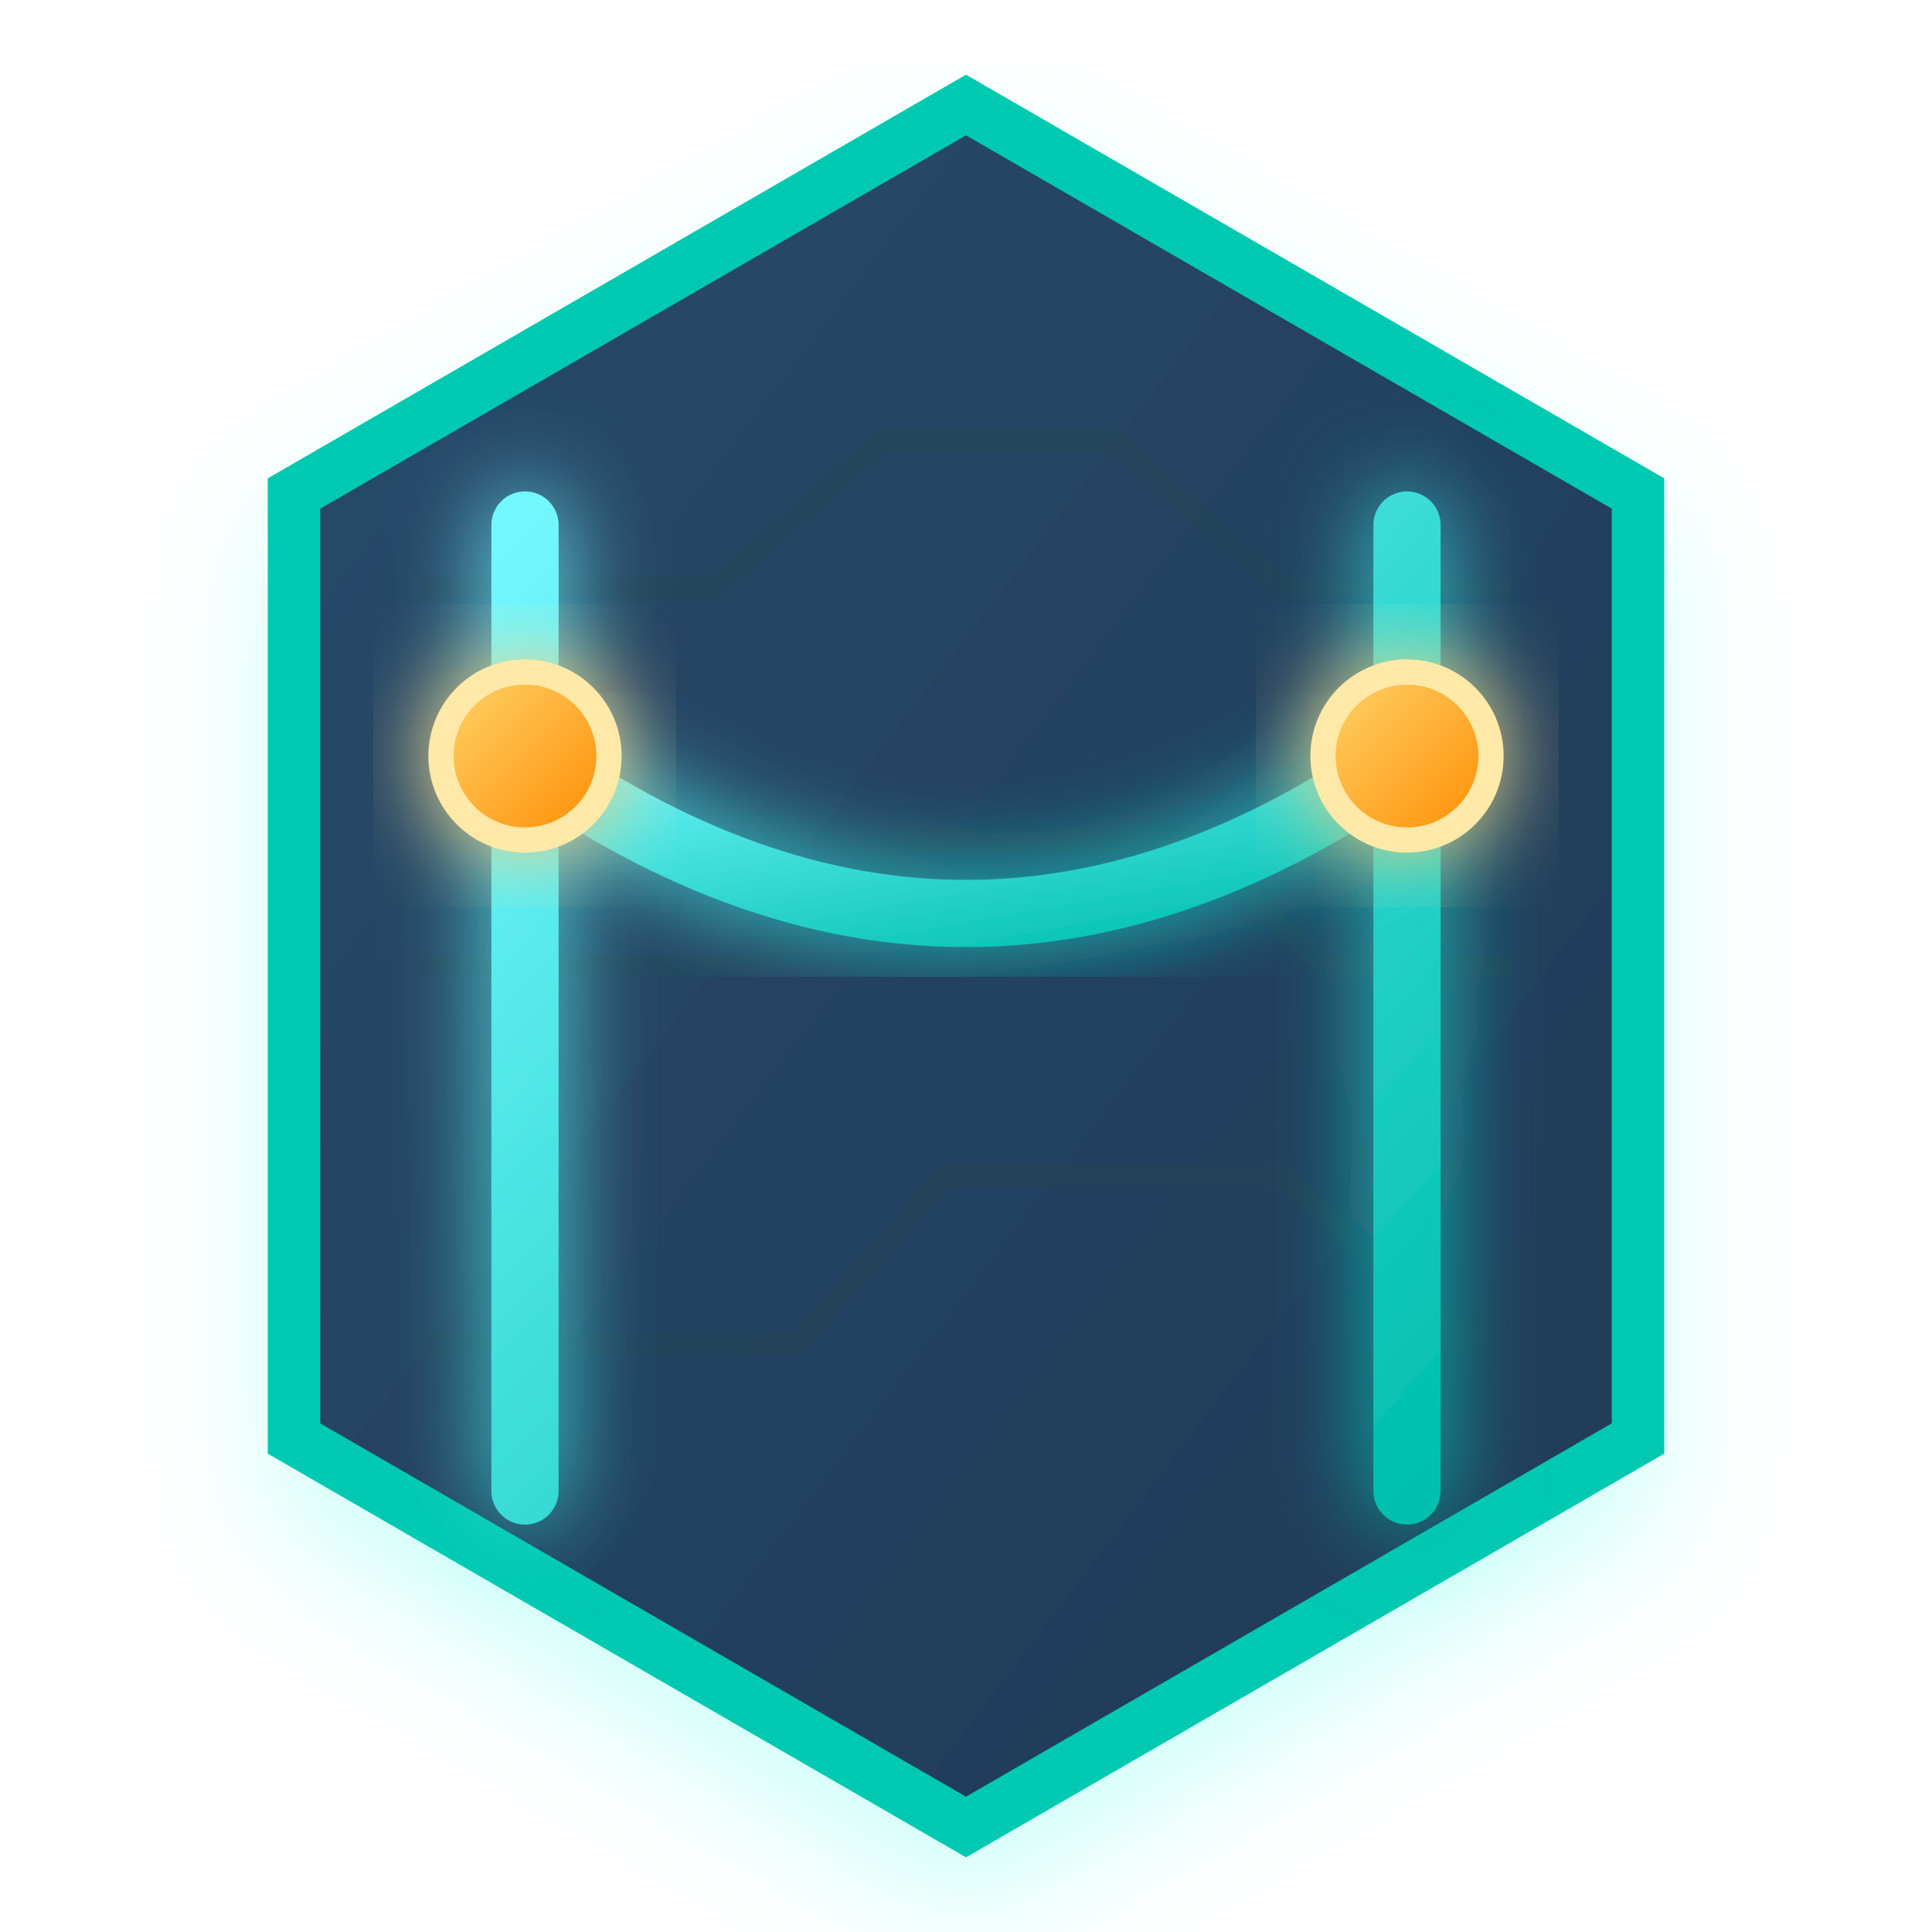
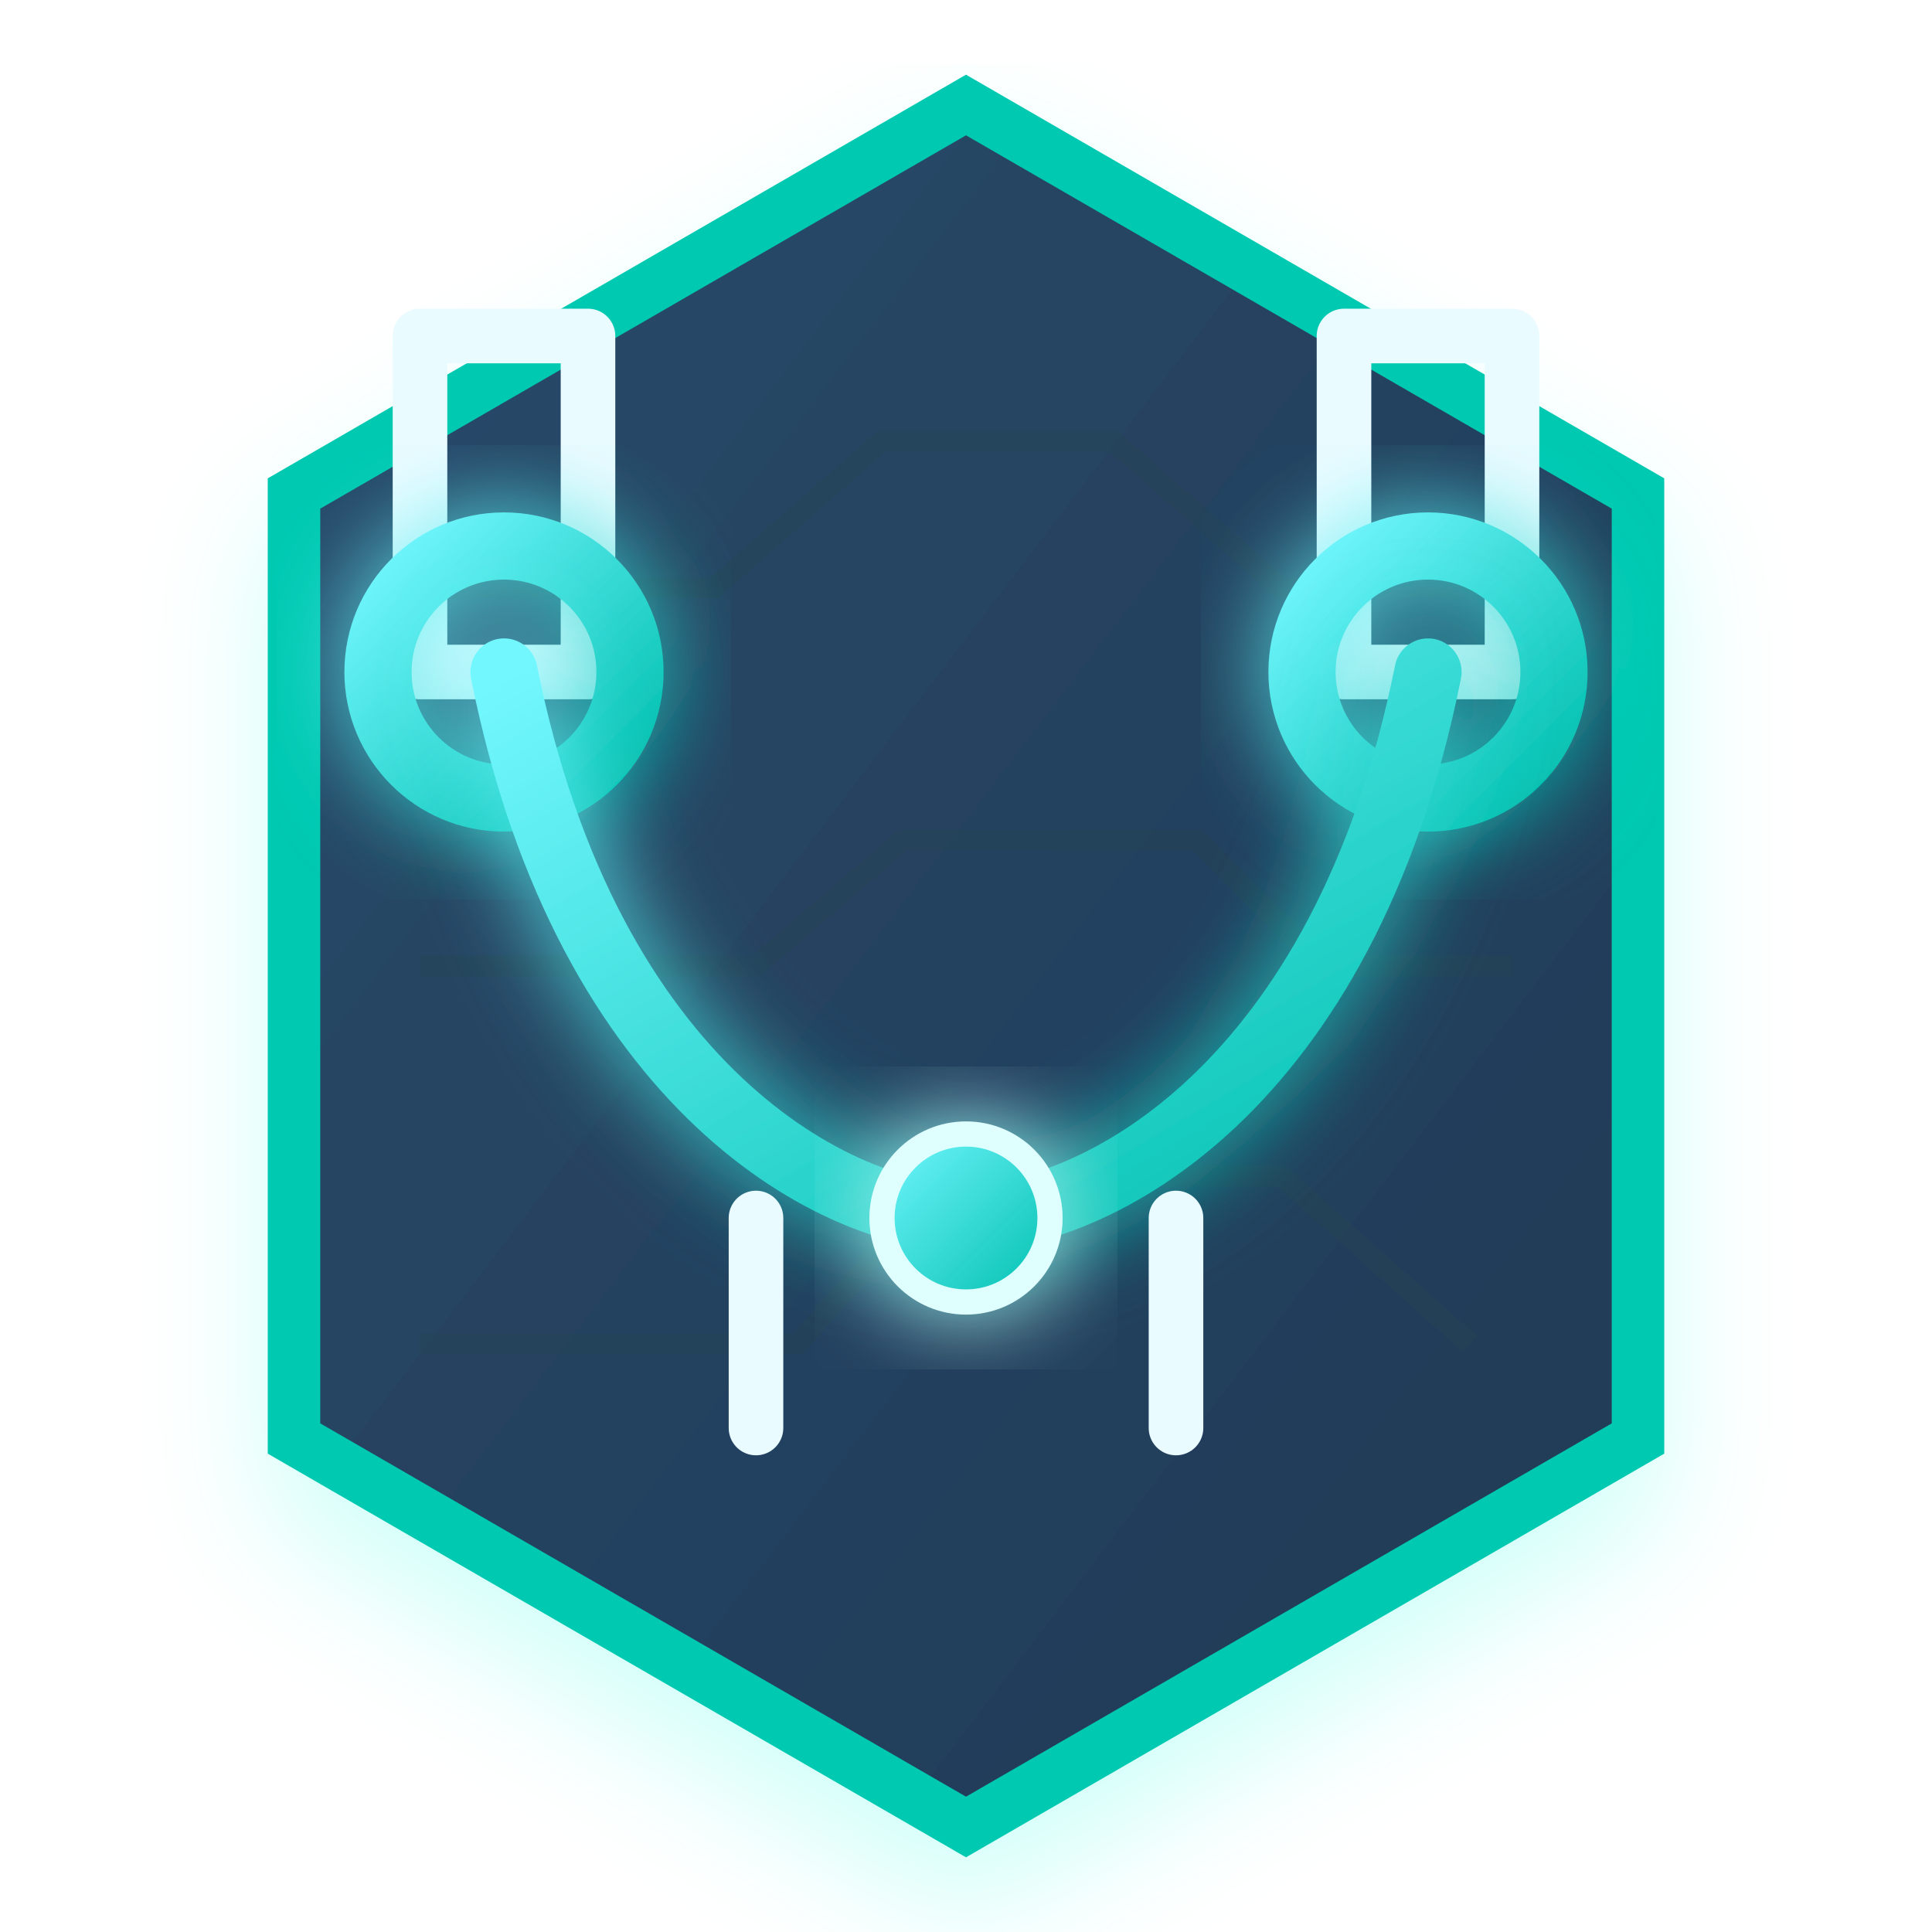
<svg xmlns="http://www.w3.org/2000/svg" width="92" height="92" viewBox="0 0 92 92" role="img" aria-label="Digitise Aerial Span">
  <defs>
    <linearGradient id="bg" x1="0" y1="0" x2="1" y2="1">
      <stop offset="0" stop-color="#2A4A6A" />
      <stop offset="1" stop-color="#1E3A55" />
    </linearGradient>
    <linearGradient id="cyan" x1="0" y1="0" x2="1" y2="1">
      <stop offset="0" stop-color="#73F7FF" />
      <stop offset="1" stop-color="#00BFAE" />
    </linearGradient>
+     <linearGradient id="grn" x1="0" y1="0" x2="1" y2="1">
+       <stop offset="0" stop-color="#4AFF91" />
+       <stop offset="1" stop-color="#00C95A" />
+     </linearGradient>
    <linearGradient id="orange" x1="0" y1="0" x2="1" y2="1">
      <stop offset="0" stop-color="#FFD66B" />
      <stop offset="1" stop-color="#FF8A00" />
+     </linearGradient>
+     <linearGradient id="red" x1="0" y1="0" x2="1" y2="1">
+       <stop offset="0" stop-color="#FF6B6B" />
+       <stop offset="1" stop-color="#CC2020" />
    </linearGradient>
    <filter id="glow" x="-40%" y="-40%" width="180%" height="180%">
      <feGaussianBlur stdDeviation="2.2" result="b" />
      <feMerge>
        <feMergeNode in="b" />
        <feMergeNode in="SourceGraphic" />
      </feMerge>
    </filter>
    <filter id="soft" x="-20%" y="-20%" width="140%" height="140%">
      <feDropShadow dx="0" dy="3" stdDeviation="3" flood-color="#00FFE0" flood-opacity="0.18" />
    </filter>
    <style>
-       .tile{fill:url(#bg);stroke:#00C9B1;stroke-width:2.5;opacity:1;filter:url(#soft)}
+       .tile{fill:url(#bg);stroke:#00C9B1;stroke-width:2.5;filter:url(#soft)}
      .map{fill:none;stroke:#234653;stroke-width:1;opacity:.42}
      .c{fill:none;stroke:url(#cyan);stroke-width:3.2;stroke-linecap:round;stroke-linejoin:round;filter:url(#glow)}
-       .ct{fill:url(#cyan);stroke:#DFFFFF;stroke-width:1.2;filter:url(#glow)}
+       .cf{fill:url(#cyan);stroke:#DFFFFF;stroke-width:1.2;filter:url(#glow)}
+       .g{fill:none;stroke:url(#grn);stroke-width:3.2;stroke-linecap:round;stroke-linejoin:round;filter:url(#glow)}
+       .gf{fill:url(#grn);stroke:#C8FFE0;stroke-width:1.2;filter:url(#glow)}
      .o{fill:none;stroke:url(#orange);stroke-width:3.2;stroke-linecap:round;stroke-linejoin:round;filter:url(#glow)}
-       .ot{fill:url(#orange);stroke:#FFE9A8;stroke-width:1.2;filter:url(#glow)}
+       .of{fill:url(#orange);stroke:#FFE9A8;stroke-width:1.2;filter:url(#glow)}
+       .r{fill:none;stroke:url(#red);stroke-width:3.2;stroke-linecap:round;stroke-linejoin:round;filter:url(#glow)}
+       .rf{fill:url(#red);stroke:#FFB0B0;stroke-width:1.2;filter:url(#glow)}
      .w{fill:none;stroke:#EAFBFF;stroke-width:2.6;stroke-linecap:round;stroke-linejoin:round}
      .dot{fill:#EAFBFF;stroke:#AFFFF8;stroke-width:1.6;filter:url(#glow)}
-       .txt{font-family:Arial, Helvetica, sans-serif;font-size:15px;font-weight:700;fill:#FFE4A3;text-anchor:middle}
    </style>
  </defs>
  <polygon class="tile" points="46,5 78,23.5 78,68.5 46,87 14,68.5 14,23.5" />
  <path class="map" d="M20 28h14l8-7h11l8 7h11M20 46h16l7-6h14l6 6h9M20 64h18l7-8h16l9 8" />
-   <path class="c" d="M25 25v46M67 25v46" />
-   <path class="c" d="M25 36c14 10 28 10 42 0" />
-   <circle class="ot" cx="25" cy="36" r="4" />
-   <circle class="ot" cx="67" cy="36" r="4" />
+   <rect class="w" x="20" y="16" width="8" height="16" />
+   <rect class="w" x="64" y="16" width="8" height="16" />
+   <circle class="c" cx="24" cy="32" r="6" />
+   <circle class="c" cx="68" cy="32" r="6" />
+   <path class="c" d="M24 32C28 52 40 58 46 58C52 58 64 52 68 32" />
+   <circle class="cf" cx="46" cy="58" r="4" />
+   <path class="w" d="M36 58v10M56 58v10" />
</svg>
